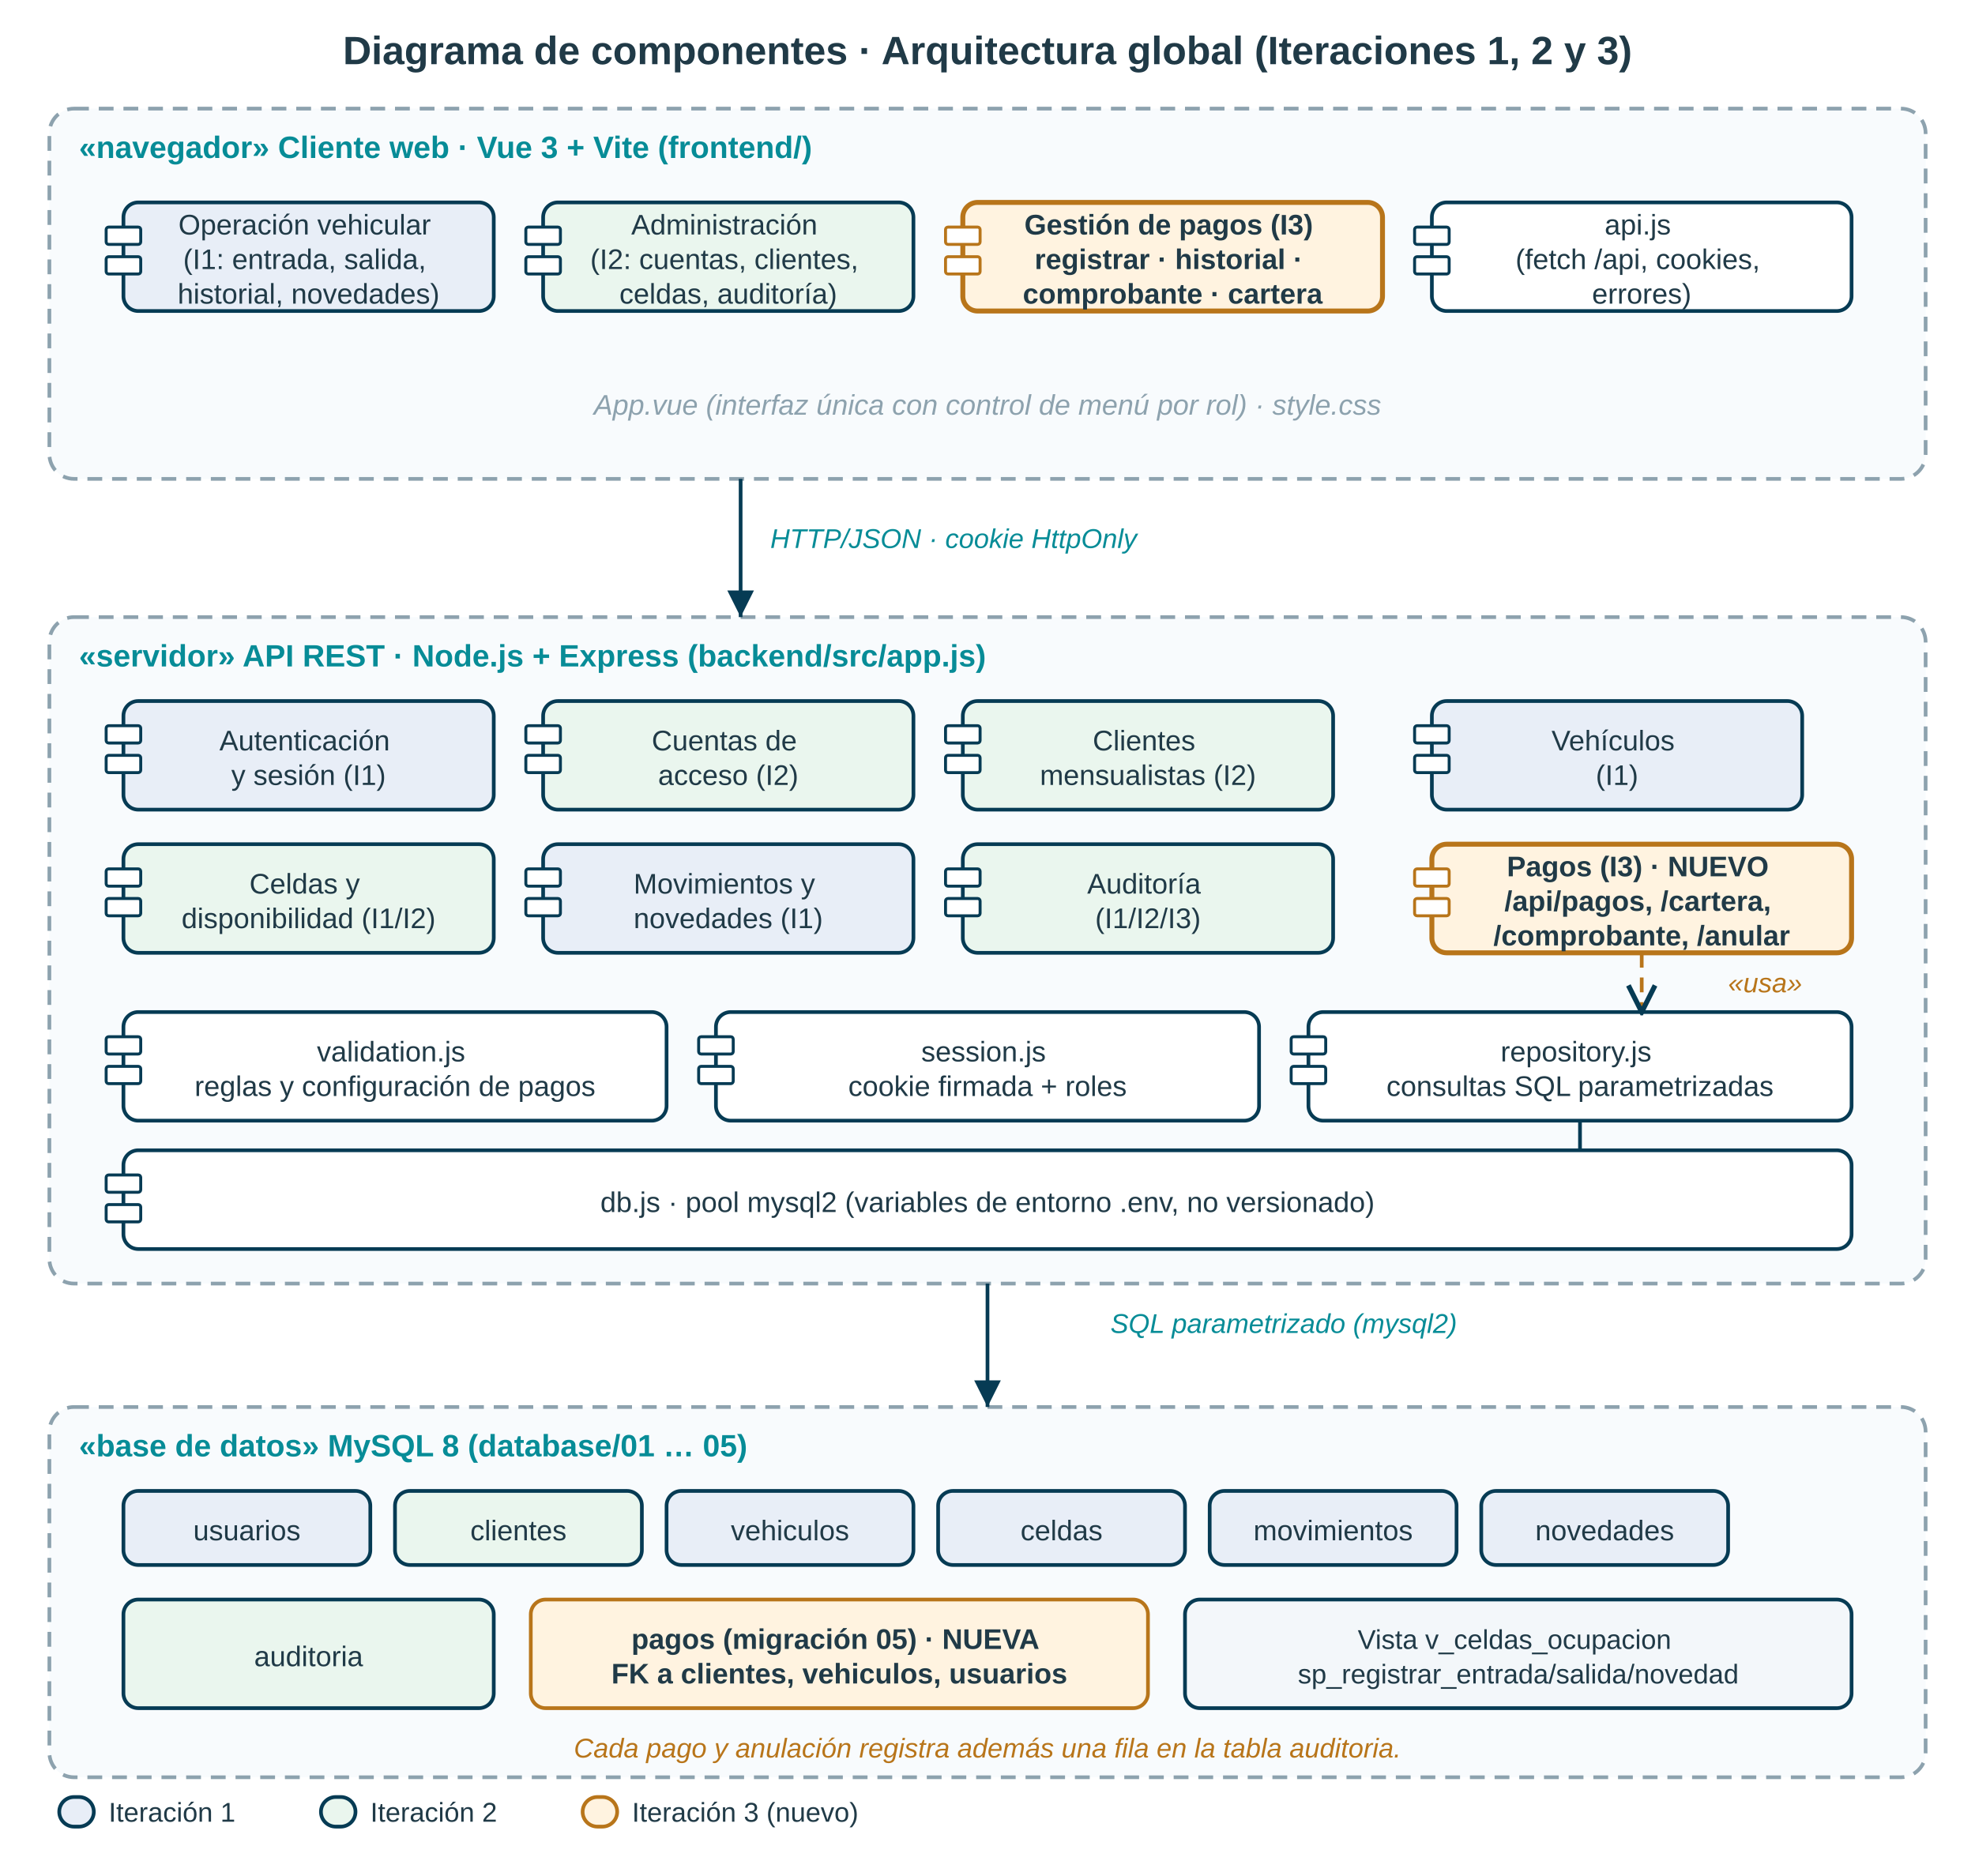
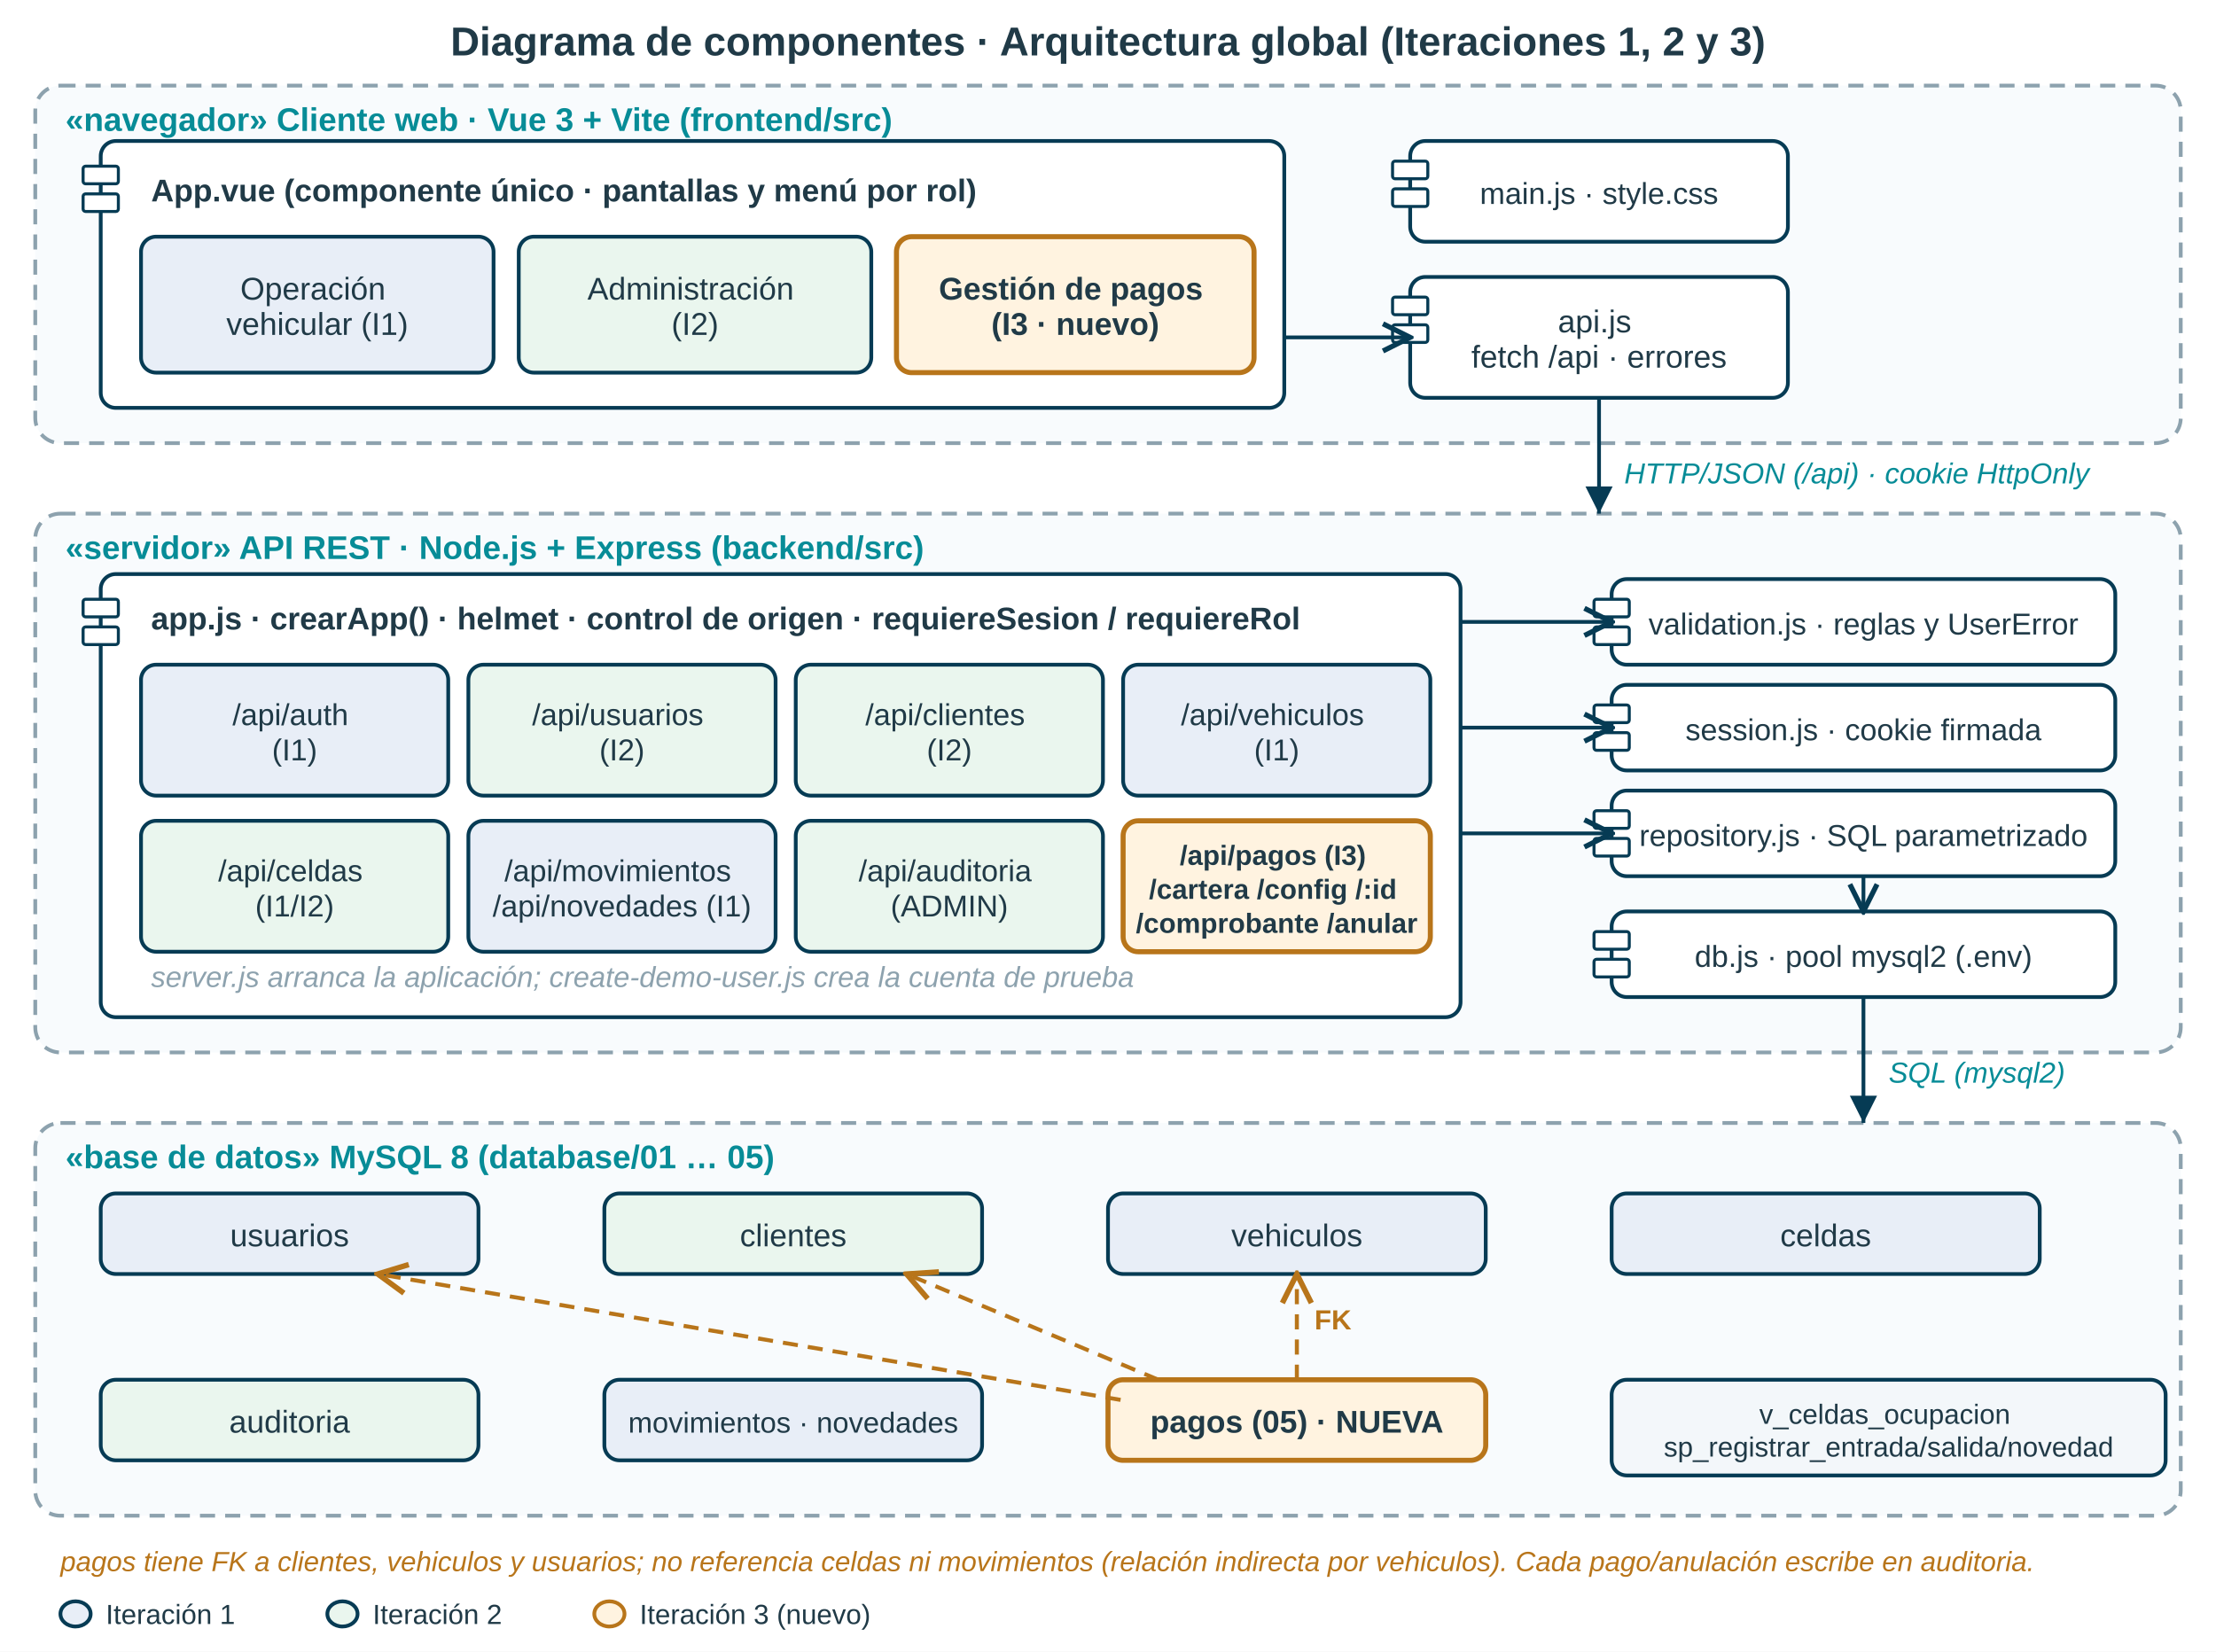
- <svg xmlns="http://www.w3.org/2000/svg" viewBox="0 0 800 760" width="800" height="760" font-family="Arial, Helvetica, sans-serif">
+ <svg xmlns="http://www.w3.org/2000/svg" viewBox="0 0 880 656" width="880" height="656" font-family="Arial, Helvetica, sans-serif">
  <defs>
    <marker id="open" viewBox="0 0 10 10" refX="9" refY="5" markerWidth="9" markerHeight="9" orient="auto">
      <path d="M1 1 L9 5 L1 9" fill="none" stroke="#063b54" stroke-width="1.5" />
    </marker>
    <marker id="solid" viewBox="0 0 10 10" refX="9" refY="5" markerWidth="9" markerHeight="9" orient="auto">
      <path d="M1 1 L9 5 L1 9 z" fill="#063b54" />
    </marker>
-     <marker id="tri" viewBox="0 0 12 12" refX="11" refY="6" markerWidth="11" markerHeight="11" orient="auto">
+     <marker id="tri" viewBox="0 0 12 12" refX="11" refY="6" markerWidth="12" markerHeight="12" orient="auto">
      <path d="M1 1 L11 6 L1 11 z" fill="#fff" stroke="#063b54" stroke-width="1.5" />
    </marker>
+     <marker id="amb" viewBox="0 0 10 10" refX="9" refY="5" markerWidth="9" markerHeight="9" orient="auto">
+       <path d="M1 1 L9 5 L1 9" fill="none" stroke="#b8751a" stroke-width="1.5" />
+     </marker>
  </defs>
-   <rect width="800" height="760" fill="#fff" />
-   <text x="400" y="26" text-anchor="middle" font-size="16" font-weight="700" fill="#203a47">
-     <tspan x="400" dy="0">Diagrama de componentes · Arquitectura global (Iteraciones 1, 2 y 3)</tspan>
-   </text>
-   <rect x="20" y="44" width="760" height="150" rx="10" fill="#f8fbfd" stroke="#8da2ae" stroke-width="1.5" stroke-dasharray="6 4" />
-   <text x="32" y="64" text-anchor="start" font-size="12.5" font-weight="700" fill="#078c97">
-     <tspan x="32" dy="0">«navegador» Cliente web · Vue 3 + Vite  (frontend/)</tspan>
-   </text>
-   <rect x="50" y="82" width="150" height="44" rx="6" fill="#e8eef7" stroke="#063b54" stroke-width="1.5" />
-   <rect x="43" y="92" width="14" height="7" rx="1" fill="#fff" stroke="#063b54" stroke-width="1.2" />
-   <rect x="43" y="104" width="14" height="7" rx="1" fill="#fff" stroke="#063b54" stroke-width="1.2" />
-   <text x="125" y="95" text-anchor="middle" font-size="11.5" font-weight="400" fill="#203a47">
-     <tspan x="125" dy="0">Operación vehicular</tspan>
-     <tspan x="125" dy="14">(I1: entrada, salida,</tspan>
-     <tspan x="125" dy="14">historial, novedades)</tspan>
-   </text>
-   <rect x="220" y="82" width="150" height="44" rx="6" fill="#eaf6ee" stroke="#063b54" stroke-width="1.5" />
-   <rect x="213" y="92" width="14" height="7" rx="1" fill="#fff" stroke="#063b54" stroke-width="1.2" />
-   <rect x="213" y="104" width="14" height="7" rx="1" fill="#fff" stroke="#063b54" stroke-width="1.2" />
-   <text x="295" y="95" text-anchor="middle" font-size="11.5" font-weight="400" fill="#203a47">
-     <tspan x="295" dy="0">Administración</tspan>
-     <tspan x="295" dy="14">(I2: cuentas, clientes,</tspan>
-     <tspan x="295" dy="14">celdas, auditoría)</tspan>
-   </text>
-   <rect x="390" y="82" width="170" height="44" rx="6" fill="#fff3e0" stroke="#b8751a" stroke-width="2" />
-   <rect x="383" y="92" width="14" height="7" rx="1" fill="#fff" stroke="#b8751a" stroke-width="1.2" />
-   <rect x="383" y="104" width="14" height="7" rx="1" fill="#fff" stroke="#b8751a" stroke-width="1.2" />
-   <text x="475" y="95" text-anchor="middle" font-size="11.5" font-weight="700" fill="#203a47">
-     <tspan x="475" dy="0">Gestión de pagos (I3)</tspan>
-     <tspan x="475" dy="14">registrar · historial ·</tspan>
-     <tspan x="475" dy="14">comprobante · cartera</tspan>
-   </text>
-   <rect x="580" y="82" width="170" height="44" rx="6" fill="#fff" stroke="#063b54" stroke-width="1.5" />
-   <rect x="573" y="92" width="14" height="7" rx="1" fill="#fff" stroke="#063b54" stroke-width="1.2" />
-   <rect x="573" y="104" width="14" height="7" rx="1" fill="#fff" stroke="#063b54" stroke-width="1.2" />
-   <text x="665" y="95" text-anchor="middle" font-size="11.5" font-weight="400" fill="#203a47">
-     <tspan x="665" dy="0">api.js</tspan>
-     <tspan x="665" dy="14">(fetch /api, cookies,</tspan>
-     <tspan x="665" dy="14">errores)</tspan>
-   </text>
-   <text x="400" y="168" text-anchor="middle" font-size="11.5" font-weight="400" fill="#8da2ae" font-style="italic">
-     <tspan x="400" dy="0">App.vue (interfaz única con control de menú por rol) · style.css</tspan>
-   </text>
-   <rect x="20" y="250" width="760" height="270" rx="10" fill="#f8fbfd" stroke="#8da2ae" stroke-width="1.5" stroke-dasharray="6 4" />
-   <text x="32" y="270" text-anchor="start" font-size="12.5" font-weight="700" fill="#078c97">
-     <tspan x="32" dy="0">«servidor» API REST · Node.js + Express  (backend/src/app.js)</tspan>
-   </text>
-   <rect x="50" y="284" width="150" height="44" rx="6" fill="#e8eef7" stroke="#063b54" stroke-width="1.5" />
-   <rect x="43" y="294" width="14" height="7" rx="1" fill="#fff" stroke="#063b54" stroke-width="1.2" />
-   <rect x="43" y="306" width="14" height="7" rx="1" fill="#fff" stroke="#063b54" stroke-width="1.2" />
-   <text x="125" y="304" text-anchor="middle" font-size="11.5" font-weight="400" fill="#203a47">
-     <tspan x="125" dy="0">Autenticación</tspan>
-     <tspan x="125" dy="14">y sesión (I1)</tspan>
-   </text>
-   <rect x="220" y="284" width="150" height="44" rx="6" fill="#eaf6ee" stroke="#063b54" stroke-width="1.5" />
-   <rect x="213" y="294" width="14" height="7" rx="1" fill="#fff" stroke="#063b54" stroke-width="1.2" />
-   <rect x="213" y="306" width="14" height="7" rx="1" fill="#fff" stroke="#063b54" stroke-width="1.2" />
-   <text x="295" y="304" text-anchor="middle" font-size="11.5" font-weight="400" fill="#203a47">
-     <tspan x="295" dy="0">Cuentas de</tspan>
-     <tspan x="295" dy="14">acceso (I2)</tspan>
-   </text>
-   <rect x="390" y="284" width="150" height="44" rx="6" fill="#eaf6ee" stroke="#063b54" stroke-width="1.5" />
-   <rect x="383" y="294" width="14" height="7" rx="1" fill="#fff" stroke="#063b54" stroke-width="1.2" />
-   <rect x="383" y="306" width="14" height="7" rx="1" fill="#fff" stroke="#063b54" stroke-width="1.2" />
-   <text x="465" y="304" text-anchor="middle" font-size="11.5" font-weight="400" fill="#203a47">
-     <tspan x="465" dy="0">Clientes</tspan>
-     <tspan x="465" dy="14">mensualistas (I2)</tspan>
-   </text>
-   <rect x="580" y="284" width="150" height="44" rx="6" fill="#e8eef7" stroke="#063b54" stroke-width="1.5" />
-   <rect x="573" y="294" width="14" height="7" rx="1" fill="#fff" stroke="#063b54" stroke-width="1.2" />
-   <rect x="573" y="306" width="14" height="7" rx="1" fill="#fff" stroke="#063b54" stroke-width="1.2" />
-   <text x="655" y="304" text-anchor="middle" font-size="11.5" font-weight="400" fill="#203a47">
-     <tspan x="655" dy="0">Vehículos</tspan>
-     <tspan x="655" dy="14">(I1)</tspan>
-   </text>
-   <rect x="50" y="342" width="150" height="44" rx="6" fill="#eaf6ee" stroke="#063b54" stroke-width="1.5" />
-   <rect x="43" y="352" width="14" height="7" rx="1" fill="#fff" stroke="#063b54" stroke-width="1.2" />
-   <rect x="43" y="364" width="14" height="7" rx="1" fill="#fff" stroke="#063b54" stroke-width="1.2" />
-   <text x="125" y="362" text-anchor="middle" font-size="11.5" font-weight="400" fill="#203a47">
-     <tspan x="125" dy="0">Celdas y</tspan>
-     <tspan x="125" dy="14">disponibilidad (I1/I2)</tspan>
-   </text>
-   <rect x="220" y="342" width="150" height="44" rx="6" fill="#e8eef7" stroke="#063b54" stroke-width="1.5" />
-   <rect x="213" y="352" width="14" height="7" rx="1" fill="#fff" stroke="#063b54" stroke-width="1.2" />
-   <rect x="213" y="364" width="14" height="7" rx="1" fill="#fff" stroke="#063b54" stroke-width="1.2" />
-   <text x="295" y="362" text-anchor="middle" font-size="11.5" font-weight="400" fill="#203a47">
-     <tspan x="295" dy="0">Movimientos y</tspan>
-     <tspan x="295" dy="14">novedades (I1)</tspan>
-   </text>
-   <rect x="390" y="342" width="150" height="44" rx="6" fill="#eaf6ee" stroke="#063b54" stroke-width="1.5" />
-   <rect x="383" y="352" width="14" height="7" rx="1" fill="#fff" stroke="#063b54" stroke-width="1.2" />
-   <rect x="383" y="364" width="14" height="7" rx="1" fill="#fff" stroke="#063b54" stroke-width="1.2" />
-   <text x="465" y="362" text-anchor="middle" font-size="11.5" font-weight="400" fill="#203a47">
-     <tspan x="465" dy="0">Auditoría</tspan>
-     <tspan x="465" dy="14">(I1/I2/I3)</tspan>
-   </text>
-   <rect x="580" y="342" width="170" height="44" rx="6" fill="#fff3e0" stroke="#b8751a" stroke-width="2" />
-   <rect x="573" y="352" width="14" height="7" rx="1" fill="#fff" stroke="#b8751a" stroke-width="1.2" />
-   <rect x="573" y="364" width="14" height="7" rx="1" fill="#fff" stroke="#b8751a" stroke-width="1.2" />
-   <text x="665" y="355" text-anchor="middle" font-size="11.5" font-weight="700" fill="#203a47">
-     <tspan x="665" dy="0">Pagos (I3) · NUEVO</tspan>
-     <tspan x="665" dy="14">/api/pagos, /cartera,</tspan>
-     <tspan x="665" dy="14">/comprobante, /anular</tspan>
-   </text>
-   <rect x="50" y="410" width="220" height="44" rx="6" fill="#fff" stroke="#063b54" stroke-width="1.5" />
-   <rect x="43" y="420" width="14" height="7" rx="1" fill="#fff" stroke="#063b54" stroke-width="1.2" />
-   <rect x="43" y="432" width="14" height="7" rx="1" fill="#fff" stroke="#063b54" stroke-width="1.2" />
-   <text x="160" y="430" text-anchor="middle" font-size="11.5" font-weight="400" fill="#203a47">
-     <tspan x="160" dy="0">validation.js</tspan>
-     <tspan x="160" dy="14">reglas y configuración de pagos</tspan>
-   </text>
-   <rect x="290" y="410" width="220" height="44" rx="6" fill="#fff" stroke="#063b54" stroke-width="1.5" />
-   <rect x="283" y="420" width="14" height="7" rx="1" fill="#fff" stroke="#063b54" stroke-width="1.2" />
-   <rect x="283" y="432" width="14" height="7" rx="1" fill="#fff" stroke="#063b54" stroke-width="1.2" />
-   <text x="400" y="430" text-anchor="middle" font-size="11.5" font-weight="400" fill="#203a47">
-     <tspan x="400" dy="0">session.js</tspan>
-     <tspan x="400" dy="14">cookie firmada + roles</tspan>
-   </text>
-   <rect x="530" y="410" width="220" height="44" rx="6" fill="#fff" stroke="#063b54" stroke-width="1.5" />
-   <rect x="523" y="420" width="14" height="7" rx="1" fill="#fff" stroke="#063b54" stroke-width="1.2" />
-   <rect x="523" y="432" width="14" height="7" rx="1" fill="#fff" stroke="#063b54" stroke-width="1.2" />
-   <text x="640" y="430" text-anchor="middle" font-size="11.5" font-weight="400" fill="#203a47">
-     <tspan x="640" dy="0">repository.js</tspan>
-     <tspan x="640" dy="14">consultas SQL parametrizadas</tspan>
-   </text>
-   <rect x="50" y="466" width="700" height="40" rx="6" fill="#fff" stroke="#063b54" stroke-width="1.5" />
-   <rect x="43" y="476" width="14" height="7" rx="1" fill="#fff" stroke="#063b54" stroke-width="1.2" />
-   <rect x="43" y="488" width="14" height="7" rx="1" fill="#fff" stroke="#063b54" stroke-width="1.2" />
-   <text x="400" y="491" text-anchor="middle" font-size="11.5" font-weight="400" fill="#203a47">
-     <tspan x="400" dy="0">db.js · pool mysql2 (variables de entorno .env, no versionado)</tspan>
-   </text>
-   <rect x="20" y="570" width="760" height="150" rx="10" fill="#f8fbfd" stroke="#8da2ae" stroke-width="1.5" stroke-dasharray="6 4" />
-   <text x="32" y="590" text-anchor="start" font-size="12.5" font-weight="700" fill="#078c97">
-     <tspan x="32" dy="0">«base de datos» MySQL 8  (database/01 … 05)</tspan>
-   </text>
-   <rect x="50" y="604" width="100" height="30" rx="6" fill="#e8eef7" stroke="#063b54" stroke-width="1.5" />
-   <text x="100" y="624" text-anchor="middle" font-size="11.5" font-weight="400" fill="#203a47">
-     <tspan x="100" dy="0">usuarios</tspan>
-   </text>
-   <rect x="160" y="604" width="100" height="30" rx="6" fill="#eaf6ee" stroke="#063b54" stroke-width="1.5" />
-   <text x="210" y="624" text-anchor="middle" font-size="11.5" font-weight="400" fill="#203a47">
-     <tspan x="210" dy="0">clientes</tspan>
-   </text>
-   <rect x="270" y="604" width="100" height="30" rx="6" fill="#e8eef7" stroke="#063b54" stroke-width="1.5" />
-   <text x="320" y="624" text-anchor="middle" font-size="11.5" font-weight="400" fill="#203a47">
-     <tspan x="320" dy="0">vehiculos</tspan>
-   </text>
-   <rect x="380" y="604" width="100" height="30" rx="6" fill="#e8eef7" stroke="#063b54" stroke-width="1.5" />
-   <text x="430" y="624" text-anchor="middle" font-size="11.5" font-weight="400" fill="#203a47">
-     <tspan x="430" dy="0">celdas</tspan>
-   </text>
-   <rect x="490" y="604" width="100" height="30" rx="6" fill="#e8eef7" stroke="#063b54" stroke-width="1.5" />
-   <text x="540" y="624" text-anchor="middle" font-size="11.5" font-weight="400" fill="#203a47">
-     <tspan x="540" dy="0">movimientos</tspan>
-   </text>
-   <rect x="600" y="604" width="100" height="30" rx="6" fill="#e8eef7" stroke="#063b54" stroke-width="1.5" />
-   <text x="650" y="624" text-anchor="middle" font-size="11.5" font-weight="400" fill="#203a47">
-     <tspan x="650" dy="0">novedades</tspan>
-   </text>
-   <rect x="50" y="648" width="150" height="44" rx="6" fill="#eaf6ee" stroke="#063b54" stroke-width="1.5" />
-   <text x="125" y="675" text-anchor="middle" font-size="11.5" font-weight="400" fill="#203a47">
-     <tspan x="125" dy="0">auditoria</tspan>
-   </text>
-   <rect x="215" y="648" width="250" height="44" rx="6" fill="#fff3e0" stroke="#b8751a" stroke-width="1.5" />
-   <text x="340" y="668" text-anchor="middle" font-size="11.5" font-weight="700" fill="#203a47">
-     <tspan x="340" dy="0">pagos (migración 05) · NUEVA</tspan>
-     <tspan x="340" dy="14">FK a clientes, vehiculos, usuarios</tspan>
-   </text>
-   <rect x="480" y="648" width="270" height="44" rx="6" fill="#f3f7fa" stroke="#063b54" stroke-width="1.5" />
-   <text x="615" y="668" text-anchor="middle" font-size="11" font-weight="400" fill="#203a47">
-     <tspan x="615" dy="0">Vista v_celdas_ocupacion</tspan>
-     <tspan x="615" dy="14">sp_registrar_entrada/salida/novedad</tspan>
-   </text>
-   <line x1="300" y1="194" x2="300" y2="250" stroke="#063b54" stroke-width="1.5" marker-end="url(#solid)" />
-   <text x="312" y="222" text-anchor="start" font-size="11" font-weight="400" fill="#078c97" font-style="italic">
-     <tspan x="312" dy="0">HTTP/JSON · cookie HttpOnly</tspan>
-   </text>
-   <line x1="400" y1="520" x2="400" y2="570" stroke="#063b54" stroke-width="1.5" marker-end="url(#solid)" />
-   <text x="520" y="540" text-anchor="middle" font-size="11" font-weight="400" fill="#078c97" font-style="italic">
-     <tspan x="520" dy="0">SQL parametrizado (mysql2)</tspan>
-   </text>
-   <line x1="665" y1="386" x2="665" y2="410" stroke="#b8751a" stroke-width="1.5" stroke-dasharray="6 4" marker-end="url(#open)" />
-   <text x="700" y="402" text-anchor="start" font-size="11" font-weight="400" fill="#b8751a" font-style="italic">
-     <tspan x="700" dy="0">«usa»</tspan>
-   </text>
-   <text x="400" y="712" text-anchor="middle" font-size="11" font-weight="400" fill="#b8751a" font-style="italic">
-     <tspan x="400" dy="0">Cada pago y anulación registra además una fila en la tabla auditoria.</tspan>
-   </text>
-   <line x1="640" y1="454" x2="640" y2="466" stroke="#063b54" stroke-width="1.5" />
-   <rect x="24" y="728" width="14" height="12" rx="6" fill="#e8eef7" stroke="#063b54" stroke-width="1.5" />
-   <text x="44" y="738" text-anchor="start" font-size="11" font-weight="400" fill="#203a47">
-     <tspan x="44" dy="0">Iteración 1</tspan>
-   </text>
-   <rect x="130" y="728" width="14" height="12" rx="6" fill="#eaf6ee" stroke="#063b54" stroke-width="1.5" />
-   <text x="150" y="738" text-anchor="start" font-size="11" font-weight="400" fill="#203a47">
-     <tspan x="150" dy="0">Iteración 2</tspan>
-   </text>
-   <rect x="236" y="728" width="14" height="12" rx="6" fill="#fff3e0" stroke="#b8751a" stroke-width="1.5" />
-   <text x="256" y="738" text-anchor="start" font-size="11" font-weight="400" fill="#203a47">
-     <tspan x="256" dy="0">Iteración 3 (nuevo)</tspan>
+   <rect width="880" height="656" fill="#fff" />
+   <text x="440" y="22" text-anchor="middle" font-size="16" font-weight="700" fill="#203a47">
+     <tspan x="440" dy="0">Diagrama de componentes · Arquitectura global (Iteraciones 1, 2 y 3)</tspan>
+   </text>
+   <rect x="14" y="34" width="852" height="142" rx="10" fill="#f8fbfd" stroke="#8da2ae" stroke-width="1.5" stroke-dasharray="6 4" />
+   <text x="26" y="52" text-anchor="start" font-size="13" font-weight="700" fill="#078c97">
+     <tspan x="26" dy="0">«navegador» Cliente web · Vue 3 + Vite  (frontend/src)</tspan>
+   </text>
+   <rect x="40" y="56" width="470" height="106" rx="6" fill="#fff" stroke="#063b54" stroke-width="1.5" />
+   <rect x="33" y="66" width="14" height="7" rx="1" fill="#fff" stroke="#063b54" stroke-width="1.2" />
+   <rect x="33" y="77" width="14" height="7" rx="1" fill="#fff" stroke="#063b54" stroke-width="1.2" />
+   <text x="60" y="80" text-anchor="start" font-size="12.5" font-weight="700" fill="#203a47">
+     <tspan x="60" dy="0">App.vue (componente único · pantallas y menú por rol)</tspan>
+   </text>
+   <rect x="56" y="94" width="140" height="54" rx="6" fill="#e8eef7" stroke="#063b54" stroke-width="1.5" />
+   <text x="126" y="119" text-anchor="middle" font-size="12.5" font-weight="400" fill="#203a47">
+     <tspan x="126" dy="0">Operación</tspan>
+     <tspan x="126" dy="14">vehicular (I1)</tspan>
+   </text>
+   <rect x="206" y="94" width="140" height="54" rx="6" fill="#eaf6ee" stroke="#063b54" stroke-width="1.5" />
+   <text x="276" y="119" text-anchor="middle" font-size="12.5" font-weight="400" fill="#203a47">
+     <tspan x="276" dy="0">Administración</tspan>
+     <tspan x="276" dy="14">(I2)</tspan>
+   </text>
+   <rect x="356" y="94" width="142" height="54" rx="6" fill="#fff3e0" stroke="#b8751a" stroke-width="2" />
+   <text x="427" y="119" text-anchor="middle" font-size="12.5" font-weight="700" fill="#203a47">
+     <tspan x="427" dy="0">Gestión de pagos</tspan>
+     <tspan x="427" dy="14">(I3 · nuevo)</tspan>
+   </text>
+   <rect x="560" y="56" width="150" height="40" rx="6" fill="#fff" stroke="#063b54" stroke-width="1.5" />
+   <rect x="553" y="64" width="14" height="7" rx="1" fill="#fff" stroke="#063b54" stroke-width="1.2" />
+   <rect x="553" y="75" width="14" height="7" rx="1" fill="#fff" stroke="#063b54" stroke-width="1.2" />
+   <text x="635" y="81" text-anchor="middle" font-size="12" font-weight="400" fill="#203a47">
+     <tspan x="635" dy="0">main.js · style.css</tspan>
+   </text>
+   <rect x="560" y="110" width="150" height="48" rx="6" fill="#fff" stroke="#063b54" stroke-width="1.5" />
+   <rect x="553" y="118" width="14" height="7" rx="1" fill="#fff" stroke="#063b54" stroke-width="1.2" />
+   <rect x="553" y="129" width="14" height="7" rx="1" fill="#fff" stroke="#063b54" stroke-width="1.2" />
+   <text x="635" y="132" text-anchor="middle" font-size="12.5" font-weight="400" fill="#203a47">
+     <tspan x="635" dy="0">api.js</tspan>
+     <tspan x="635" dy="14">fetch /api · errores</tspan>
+   </text>
+   <line x1="510" y1="134" x2="560" y2="134" stroke="#063b54" stroke-width="1.5" marker-end="url(#open)" />
+   <rect x="14" y="204" width="852" height="214" rx="10" fill="#f8fbfd" stroke="#8da2ae" stroke-width="1.5" stroke-dasharray="6 4" />
+   <text x="26" y="222" text-anchor="start" font-size="13" font-weight="700" fill="#078c97">
+     <tspan x="26" dy="0">«servidor» API REST · Node.js + Express  (backend/src)</tspan>
+   </text>
+   <rect x="40" y="228" width="540" height="176" rx="6" fill="#fff" stroke="#063b54" stroke-width="1.5" />
+   <rect x="33" y="238" width="14" height="7" rx="1" fill="#fff" stroke="#063b54" stroke-width="1.2" />
+   <rect x="33" y="249" width="14" height="7" rx="1" fill="#fff" stroke="#063b54" stroke-width="1.2" />
+   <text x="60" y="250" text-anchor="start" font-size="12.5" font-weight="700" fill="#203a47">
+     <tspan x="60" dy="0">app.js · crearApp() · helmet · control de origen · requiereSesion / requiereRol</tspan>
+   </text>
+   <rect x="56" y="264" width="122" height="52" rx="6" fill="#e8eef7" stroke="#063b54" stroke-width="1.5" />
+   <text x="117" y="288" text-anchor="middle" font-size="12" font-weight="400" fill="#203a47">
+     <tspan x="117" dy="0">/api/auth</tspan>
+     <tspan x="117" dy="14">(I1)</tspan>
+   </text>
+   <rect x="186" y="264" width="122" height="52" rx="6" fill="#eaf6ee" stroke="#063b54" stroke-width="1.5" />
+   <text x="247" y="288" text-anchor="middle" font-size="12" font-weight="400" fill="#203a47">
+     <tspan x="247" dy="0">/api/usuarios</tspan>
+     <tspan x="247" dy="14">(I2)</tspan>
+   </text>
+   <rect x="316" y="264" width="122" height="52" rx="6" fill="#eaf6ee" stroke="#063b54" stroke-width="1.5" />
+   <text x="377" y="288" text-anchor="middle" font-size="12" font-weight="400" fill="#203a47">
+     <tspan x="377" dy="0">/api/clientes</tspan>
+     <tspan x="377" dy="14">(I2)</tspan>
+   </text>
+   <rect x="446" y="264" width="122" height="52" rx="6" fill="#e8eef7" stroke="#063b54" stroke-width="1.5" />
+   <text x="507" y="288" text-anchor="middle" font-size="12" font-weight="400" fill="#203a47">
+     <tspan x="507" dy="0">/api/vehiculos</tspan>
+     <tspan x="507" dy="14">(I1)</tspan>
+   </text>
+   <rect x="56" y="326" width="122" height="52" rx="6" fill="#eaf6ee" stroke="#063b54" stroke-width="1.5" />
+   <text x="117" y="350" text-anchor="middle" font-size="12" font-weight="400" fill="#203a47">
+     <tspan x="117" dy="0">/api/celdas</tspan>
+     <tspan x="117" dy="14">(I1/I2)</tspan>
+   </text>
+   <rect x="186" y="326" width="122" height="52" rx="6" fill="#e8eef7" stroke="#063b54" stroke-width="1.5" />
+   <text x="247" y="350" text-anchor="middle" font-size="12" font-weight="400" fill="#203a47">
+     <tspan x="247" dy="0">/api/movimientos</tspan>
+     <tspan x="247" dy="14">/api/novedades (I1)</tspan>
+   </text>
+   <rect x="316" y="326" width="122" height="52" rx="6" fill="#eaf6ee" stroke="#063b54" stroke-width="1.5" />
+   <text x="377" y="350" text-anchor="middle" font-size="12" font-weight="400" fill="#203a47">
+     <tspan x="377" dy="0">/api/auditoria</tspan>
+     <tspan x="377" dy="14">(ADMIN)</tspan>
+   </text>
+   <rect x="446" y="326" width="122" height="52" rx="6" fill="#fff3e0" stroke="#b8751a" stroke-width="2" />
+   <text x="507" y="343.5" text-anchor="middle" font-size="11" font-weight="700" fill="#203a47">
+     <tspan x="507" dy="0">/api/pagos (I3)</tspan>
+     <tspan x="507" dy="13.5">/cartera /config /:id</tspan>
+     <tspan x="507" dy="13.5">/comprobante /anular</tspan>
+   </text>
+   <text x="60" y="392" text-anchor="start" font-size="11.5" font-weight="400" fill="#8da2ae" font-style="italic">
+     <tspan x="60" dy="0">server.js arranca la aplicación; create-demo-user.js crea la cuenta de prueba</tspan>
+   </text>
+   <rect x="640" y="230" width="200" height="34" rx="6" fill="#fff" stroke="#063b54" stroke-width="1.5" />
+   <rect x="633" y="238" width="14" height="7" rx="1" fill="#fff" stroke="#063b54" stroke-width="1.2" />
+   <rect x="633" y="249" width="14" height="7" rx="1" fill="#fff" stroke="#063b54" stroke-width="1.2" />
+   <text x="740" y="252" text-anchor="middle" font-size="12" font-weight="400" fill="#203a47">
+     <tspan x="740" dy="0">validation.js · reglas y UserError</tspan>
+   </text>
+   <rect x="640" y="272" width="200" height="34" rx="6" fill="#fff" stroke="#063b54" stroke-width="1.5" />
+   <rect x="633" y="280" width="14" height="7" rx="1" fill="#fff" stroke="#063b54" stroke-width="1.2" />
+   <rect x="633" y="291" width="14" height="7" rx="1" fill="#fff" stroke="#063b54" stroke-width="1.2" />
+   <text x="740" y="294" text-anchor="middle" font-size="12" font-weight="400" fill="#203a47">
+     <tspan x="740" dy="0">session.js · cookie firmada</tspan>
+   </text>
+   <rect x="640" y="314" width="200" height="34" rx="6" fill="#fff" stroke="#063b54" stroke-width="1.5" />
+   <rect x="633" y="322" width="14" height="7" rx="1" fill="#fff" stroke="#063b54" stroke-width="1.2" />
+   <rect x="633" y="333" width="14" height="7" rx="1" fill="#fff" stroke="#063b54" stroke-width="1.2" />
+   <text x="740" y="336" text-anchor="middle" font-size="12" font-weight="400" fill="#203a47">
+     <tspan x="740" dy="0">repository.js · SQL parametrizado</tspan>
+   </text>
+   <rect x="640" y="362" width="200" height="34" rx="6" fill="#fff" stroke="#063b54" stroke-width="1.5" />
+   <rect x="633" y="370" width="14" height="7" rx="1" fill="#fff" stroke="#063b54" stroke-width="1.2" />
+   <rect x="633" y="381" width="14" height="7" rx="1" fill="#fff" stroke="#063b54" stroke-width="1.2" />
+   <text x="740" y="384" text-anchor="middle" font-size="12" font-weight="400" fill="#203a47">
+     <tspan x="740" dy="0">db.js · pool mysql2 (.env)</tspan>
+   </text>
+   <line x1="580" y1="247" x2="640" y2="247" stroke="#063b54" stroke-width="1.5" marker-end="url(#open)" />
+   <line x1="580" y1="289" x2="640" y2="289" stroke="#063b54" stroke-width="1.5" marker-end="url(#open)" />
+   <line x1="580" y1="331" x2="640" y2="331" stroke="#063b54" stroke-width="1.5" marker-end="url(#open)" />
+   <line x1="740" y1="348" x2="740" y2="362" stroke="#063b54" stroke-width="1.5" marker-end="url(#open)" />
+   <line x1="635" y1="158" x2="635" y2="204" stroke="#063b54" stroke-width="1.5" marker-end="url(#solid)" />
+   <text x="645" y="192" text-anchor="start" font-size="11.5" font-weight="400" fill="#078c97" font-style="italic">
+     <tspan x="645" dy="0">HTTP/JSON (/api) · cookie HttpOnly</tspan>
+   </text>
+   <rect x="14" y="446" width="852" height="156" rx="10" fill="#f8fbfd" stroke="#8da2ae" stroke-width="1.5" stroke-dasharray="6 4" />
+   <text x="26" y="464" text-anchor="start" font-size="13" font-weight="700" fill="#078c97">
+     <tspan x="26" dy="0">«base de datos» MySQL 8  (database/01 … 05)</tspan>
+   </text>
+   <line x1="740" y1="396" x2="740" y2="446" stroke="#063b54" stroke-width="1.5" marker-end="url(#solid)" />
+   <text x="750" y="430" text-anchor="start" font-size="11.5" font-weight="400" fill="#078c97" font-style="italic">
+     <tspan x="750" dy="0">SQL (mysql2)</tspan>
+   </text>
+   <rect x="40" y="474" width="150" height="32" rx="6" fill="#e8eef7" stroke="#063b54" stroke-width="1.5" />
+   <text x="115" y="495" text-anchor="middle" font-size="12.5" font-weight="400" fill="#203a47">
+     <tspan x="115" dy="0">usuarios</tspan>
+   </text>
+   <rect x="240" y="474" width="150" height="32" rx="6" fill="#eaf6ee" stroke="#063b54" stroke-width="1.5" />
+   <text x="315" y="495" text-anchor="middle" font-size="12.5" font-weight="400" fill="#203a47">
+     <tspan x="315" dy="0">clientes</tspan>
+   </text>
+   <rect x="440" y="474" width="150" height="32" rx="6" fill="#e8eef7" stroke="#063b54" stroke-width="1.5" />
+   <text x="515" y="495" text-anchor="middle" font-size="12.5" font-weight="400" fill="#203a47">
+     <tspan x="515" dy="0">vehiculos</tspan>
+   </text>
+   <rect x="640" y="474" width="170" height="32" rx="6" fill="#e8eef7" stroke="#063b54" stroke-width="1.5" />
+   <text x="725" y="495" text-anchor="middle" font-size="12.5" font-weight="400" fill="#203a47">
+     <tspan x="725" dy="0">celdas</tspan>
+   </text>
+   <rect x="40" y="548" width="150" height="32" rx="6" fill="#eaf6ee" stroke="#063b54" stroke-width="1.5" />
+   <text x="115" y="569" text-anchor="middle" font-size="12.5" font-weight="400" fill="#203a47">
+     <tspan x="115" dy="0">auditoria</tspan>
+   </text>
+   <rect x="240" y="548" width="150" height="32" rx="6" fill="#e8eef7" stroke="#063b54" stroke-width="1.5" />
+   <text x="315" y="569" text-anchor="middle" font-size="11.5" font-weight="400" fill="#203a47">
+     <tspan x="315" dy="0">movimientos · novedades</tspan>
+   </text>
+   <rect x="440" y="548" width="150" height="32" rx="6" fill="#fff3e0" stroke="#b8751a" stroke-width="2" />
+   <text x="515" y="569" text-anchor="middle" font-size="12.5" font-weight="700" fill="#203a47">
+     <tspan x="515" dy="0">pagos (05) · NUEVA</tspan>
+   </text>
+   <rect x="640" y="548" width="220" height="38" rx="6" fill="#f3f7fa" stroke="#063b54" stroke-width="1.5" />
+   <text x="750" y="565.5" text-anchor="middle" font-size="11" font-weight="400" fill="#203a47">
+     <tspan x="750" dy="0">v_celdas_ocupacion</tspan>
+     <tspan x="750" dy="13">sp_registrar_entrada/salida/novedad</tspan>
+   </text>
+   <line x1="515" y1="548" x2="515" y2="506" stroke="#b8751a" stroke-width="1.6" stroke-dasharray="6 4" marker-end="url(#amb)" />
+   <line x1="460" y1="548" x2="360" y2="506" stroke="#b8751a" stroke-width="1.6" stroke-dasharray="6 4" marker-end="url(#amb)" />
+   <line x1="445" y1="556" x2="150" y2="506" stroke="#b8751a" stroke-width="1.6" stroke-dasharray="6 4" marker-end="url(#amb)" />
+   <text x="522" y="528" text-anchor="start" font-size="11" font-weight="700" fill="#b8751a">
+     <tspan x="522" dy="0">FK</tspan>
+   </text>
+   <text x="24" y="624" text-anchor="start" font-size="11" font-weight="400" fill="#b8751a" font-style="italic">
+     <tspan x="24" dy="0">pagos tiene FK a clientes, vehiculos y usuarios; no referencia celdas ni movimientos (relación indirecta por vehiculos). Cada pago/anulación escribe en auditoria.</tspan>
+   </text>
+   <rect x="24" y="636" width="12" height="10" rx="6" fill="#e8eef7" stroke="#063b54" stroke-width="1.5" />
+   <text x="42" y="645" text-anchor="start" font-size="11" font-weight="400" fill="#203a47">
+     <tspan x="42" dy="0">Iteración 1</tspan>
+   </text>
+   <rect x="130" y="636" width="12" height="10" rx="6" fill="#eaf6ee" stroke="#063b54" stroke-width="1.5" />
+   <text x="148" y="645" text-anchor="start" font-size="11" font-weight="400" fill="#203a47">
+     <tspan x="148" dy="0">Iteración 2</tspan>
+   </text>
+   <rect x="236" y="636" width="12" height="10" rx="6" fill="#fff3e0" stroke="#b8751a" stroke-width="1.5" />
+   <text x="254" y="645" text-anchor="start" font-size="11" font-weight="400" fill="#203a47">
+     <tspan x="254" dy="0">Iteración 3 (nuevo)</tspan>
  </text>
</svg>
